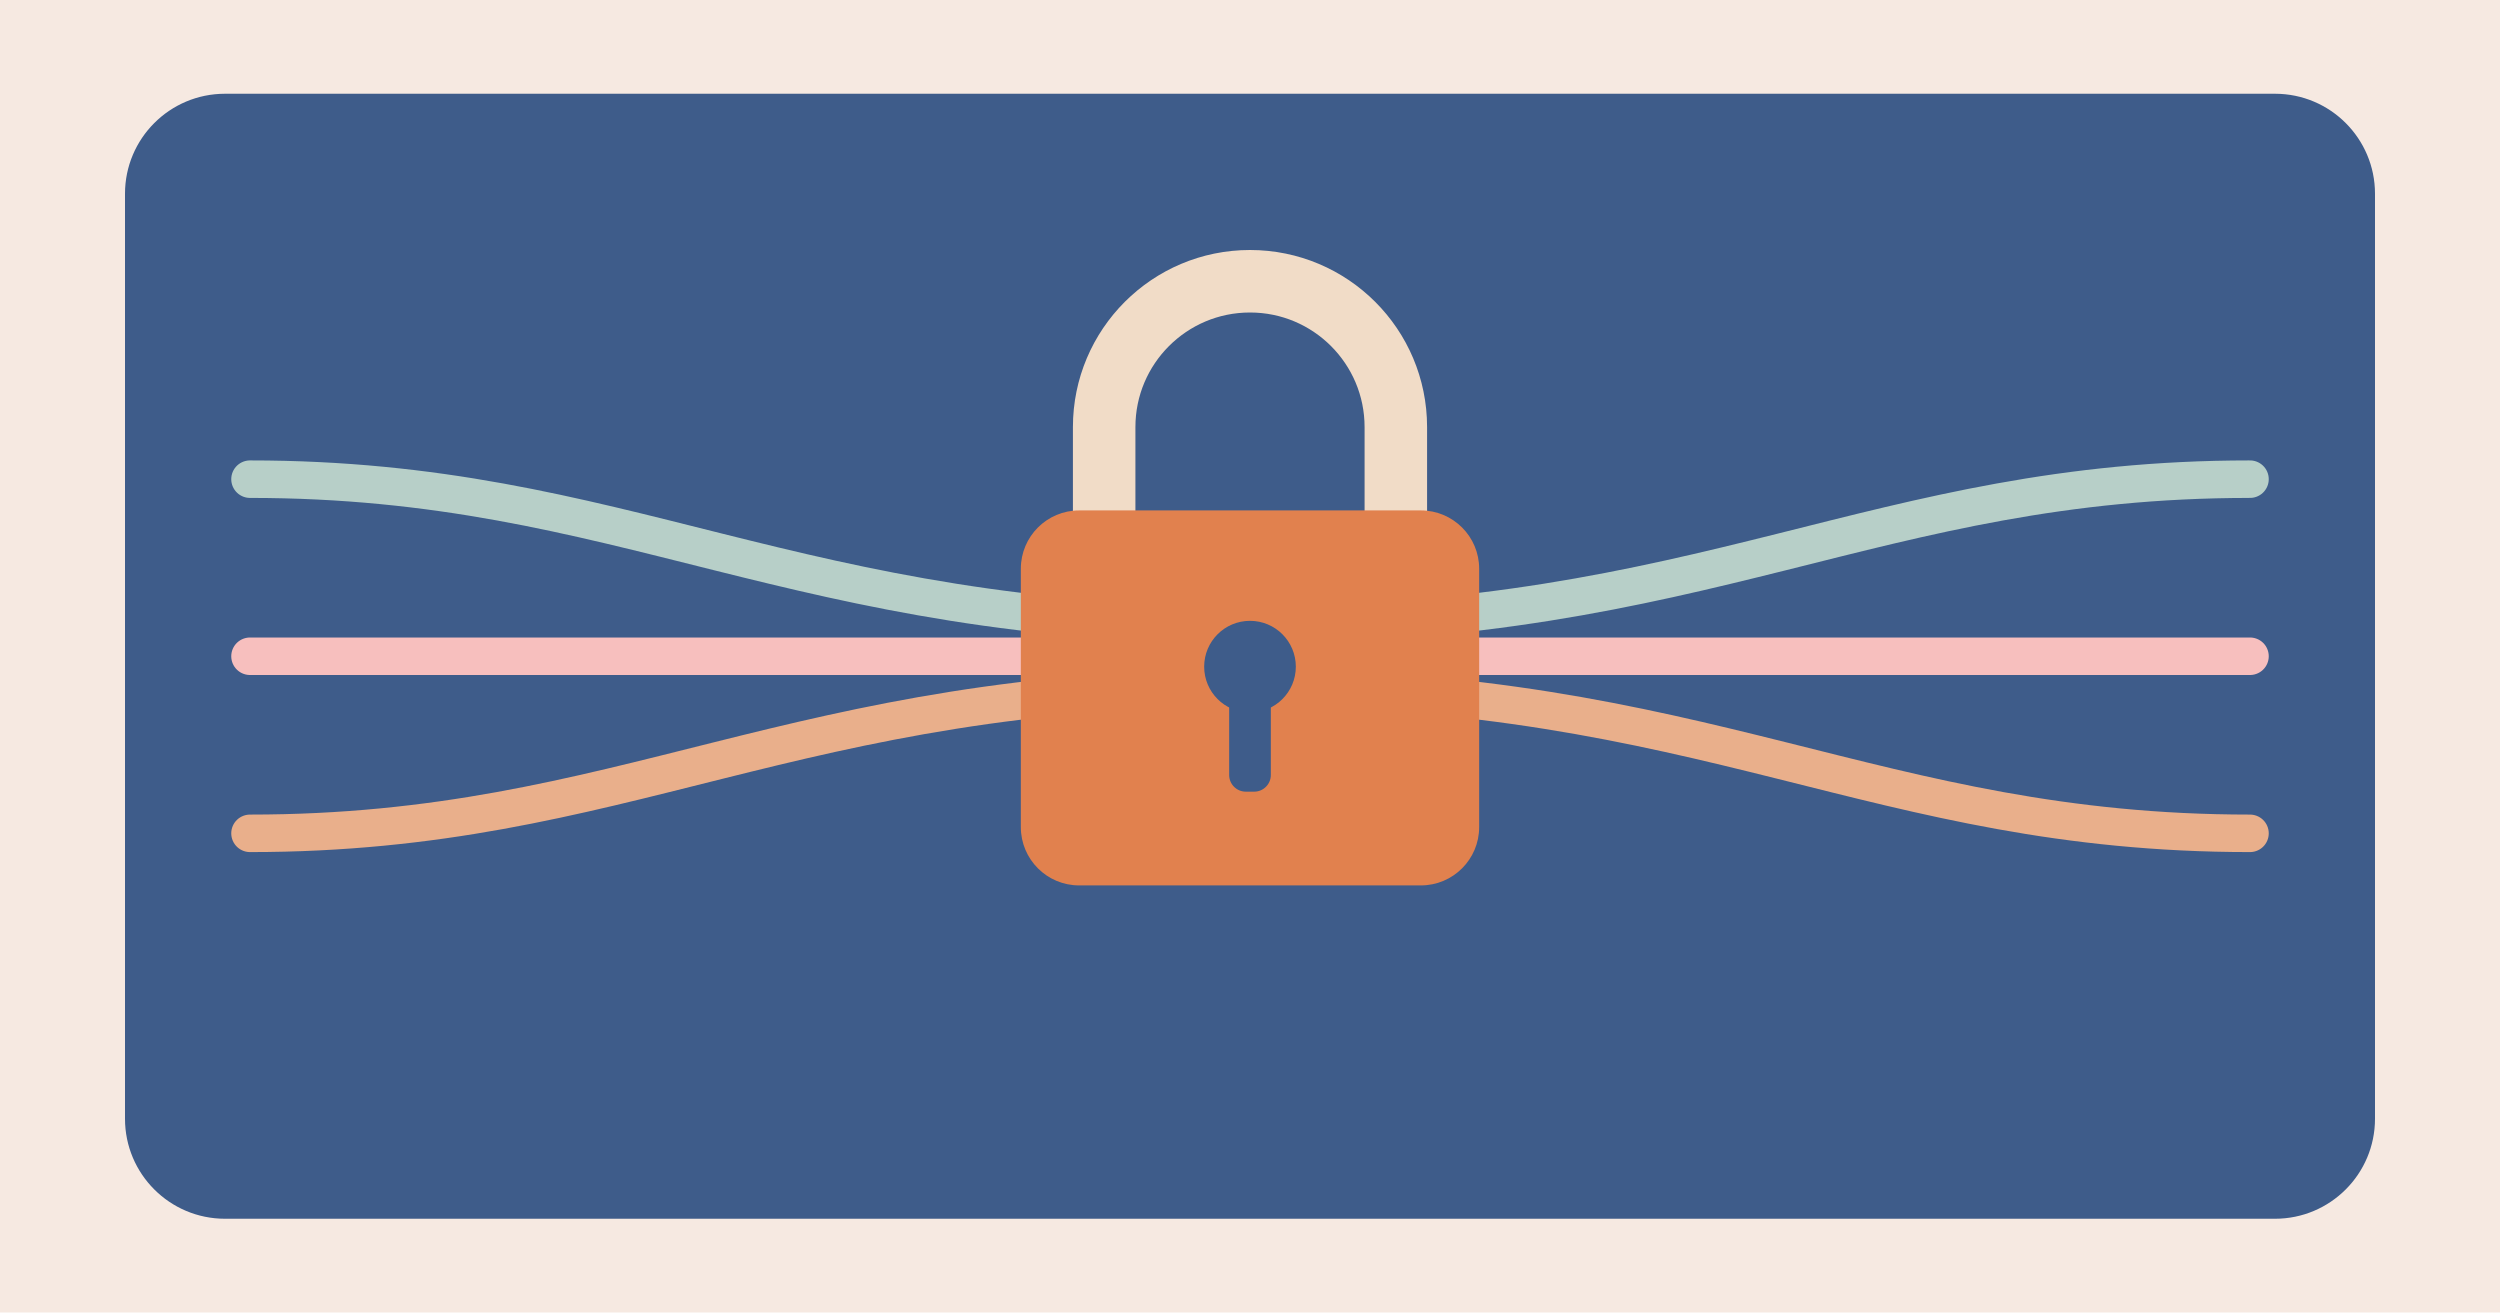
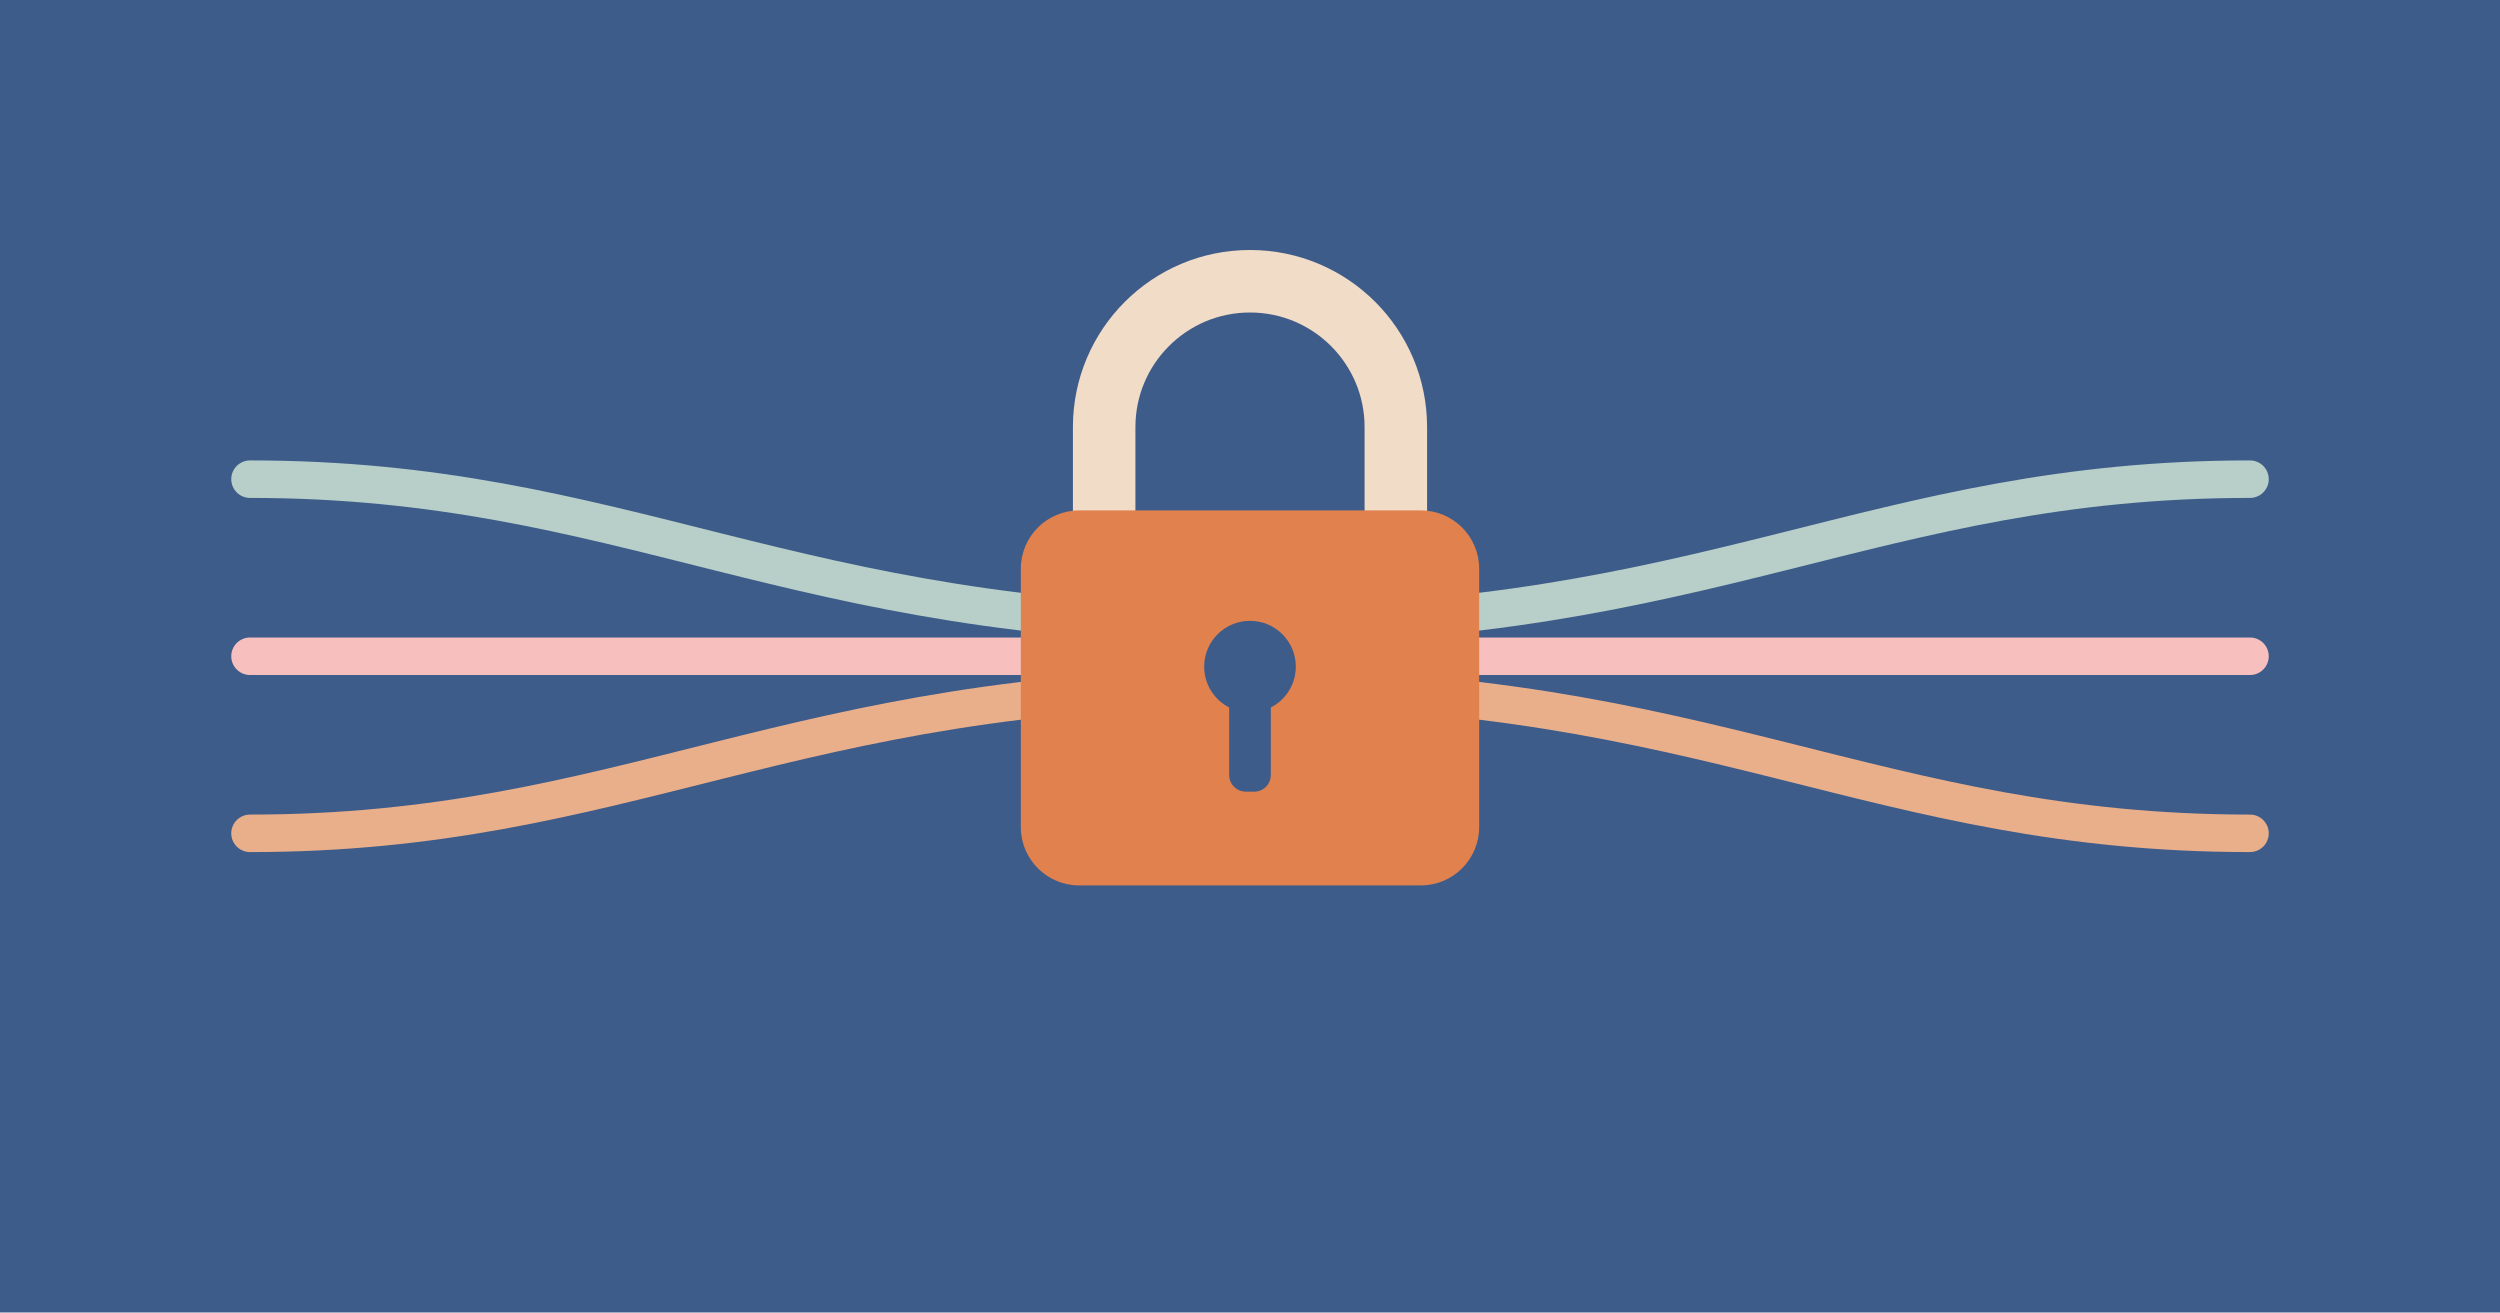
<svg xmlns="http://www.w3.org/2000/svg" width="1200" height="630" viewBox="0 0 1200 630">
-   <rect width="1200" height="630" fill="#F6E9E1" />
+   <rect width="1200" height="630" fill="#3E5C8A" />
  <rect x="60" y="45" width="1080" height="540" rx="48" fill="#3E5C8A" />
  <path d="M120 230 C 300 230, 380 300, 600 300 S 900 230, 1080 230" fill="none" stroke="#B7CFC8" stroke-width="18" stroke-linecap="round" />
  <path d="M120 315 L 1080 315" fill="none" stroke="#F7BFBE" stroke-width="18" stroke-linecap="round" />
  <path d="M120 400 C 300 400, 380 330, 600 330 S 900 400, 1080 400" fill="none" stroke="#E9AF8B" stroke-width="18" stroke-linecap="round" />
  <path d="M530 250 L 530 205 A 70 70 0 0 1 670 205 L 670 250" fill="none" stroke="#F1DCC7" stroke-width="30" stroke-linecap="round" />
  <rect x="490" y="245" width="220" height="180" rx="28" fill="#E1814E" />
  <circle cx="600" cy="320" r="22" fill="#3E5C8A" />
  <rect x="590" y="330" width="20" height="50" rx="8" fill="#3E5C8A" />
</svg>
